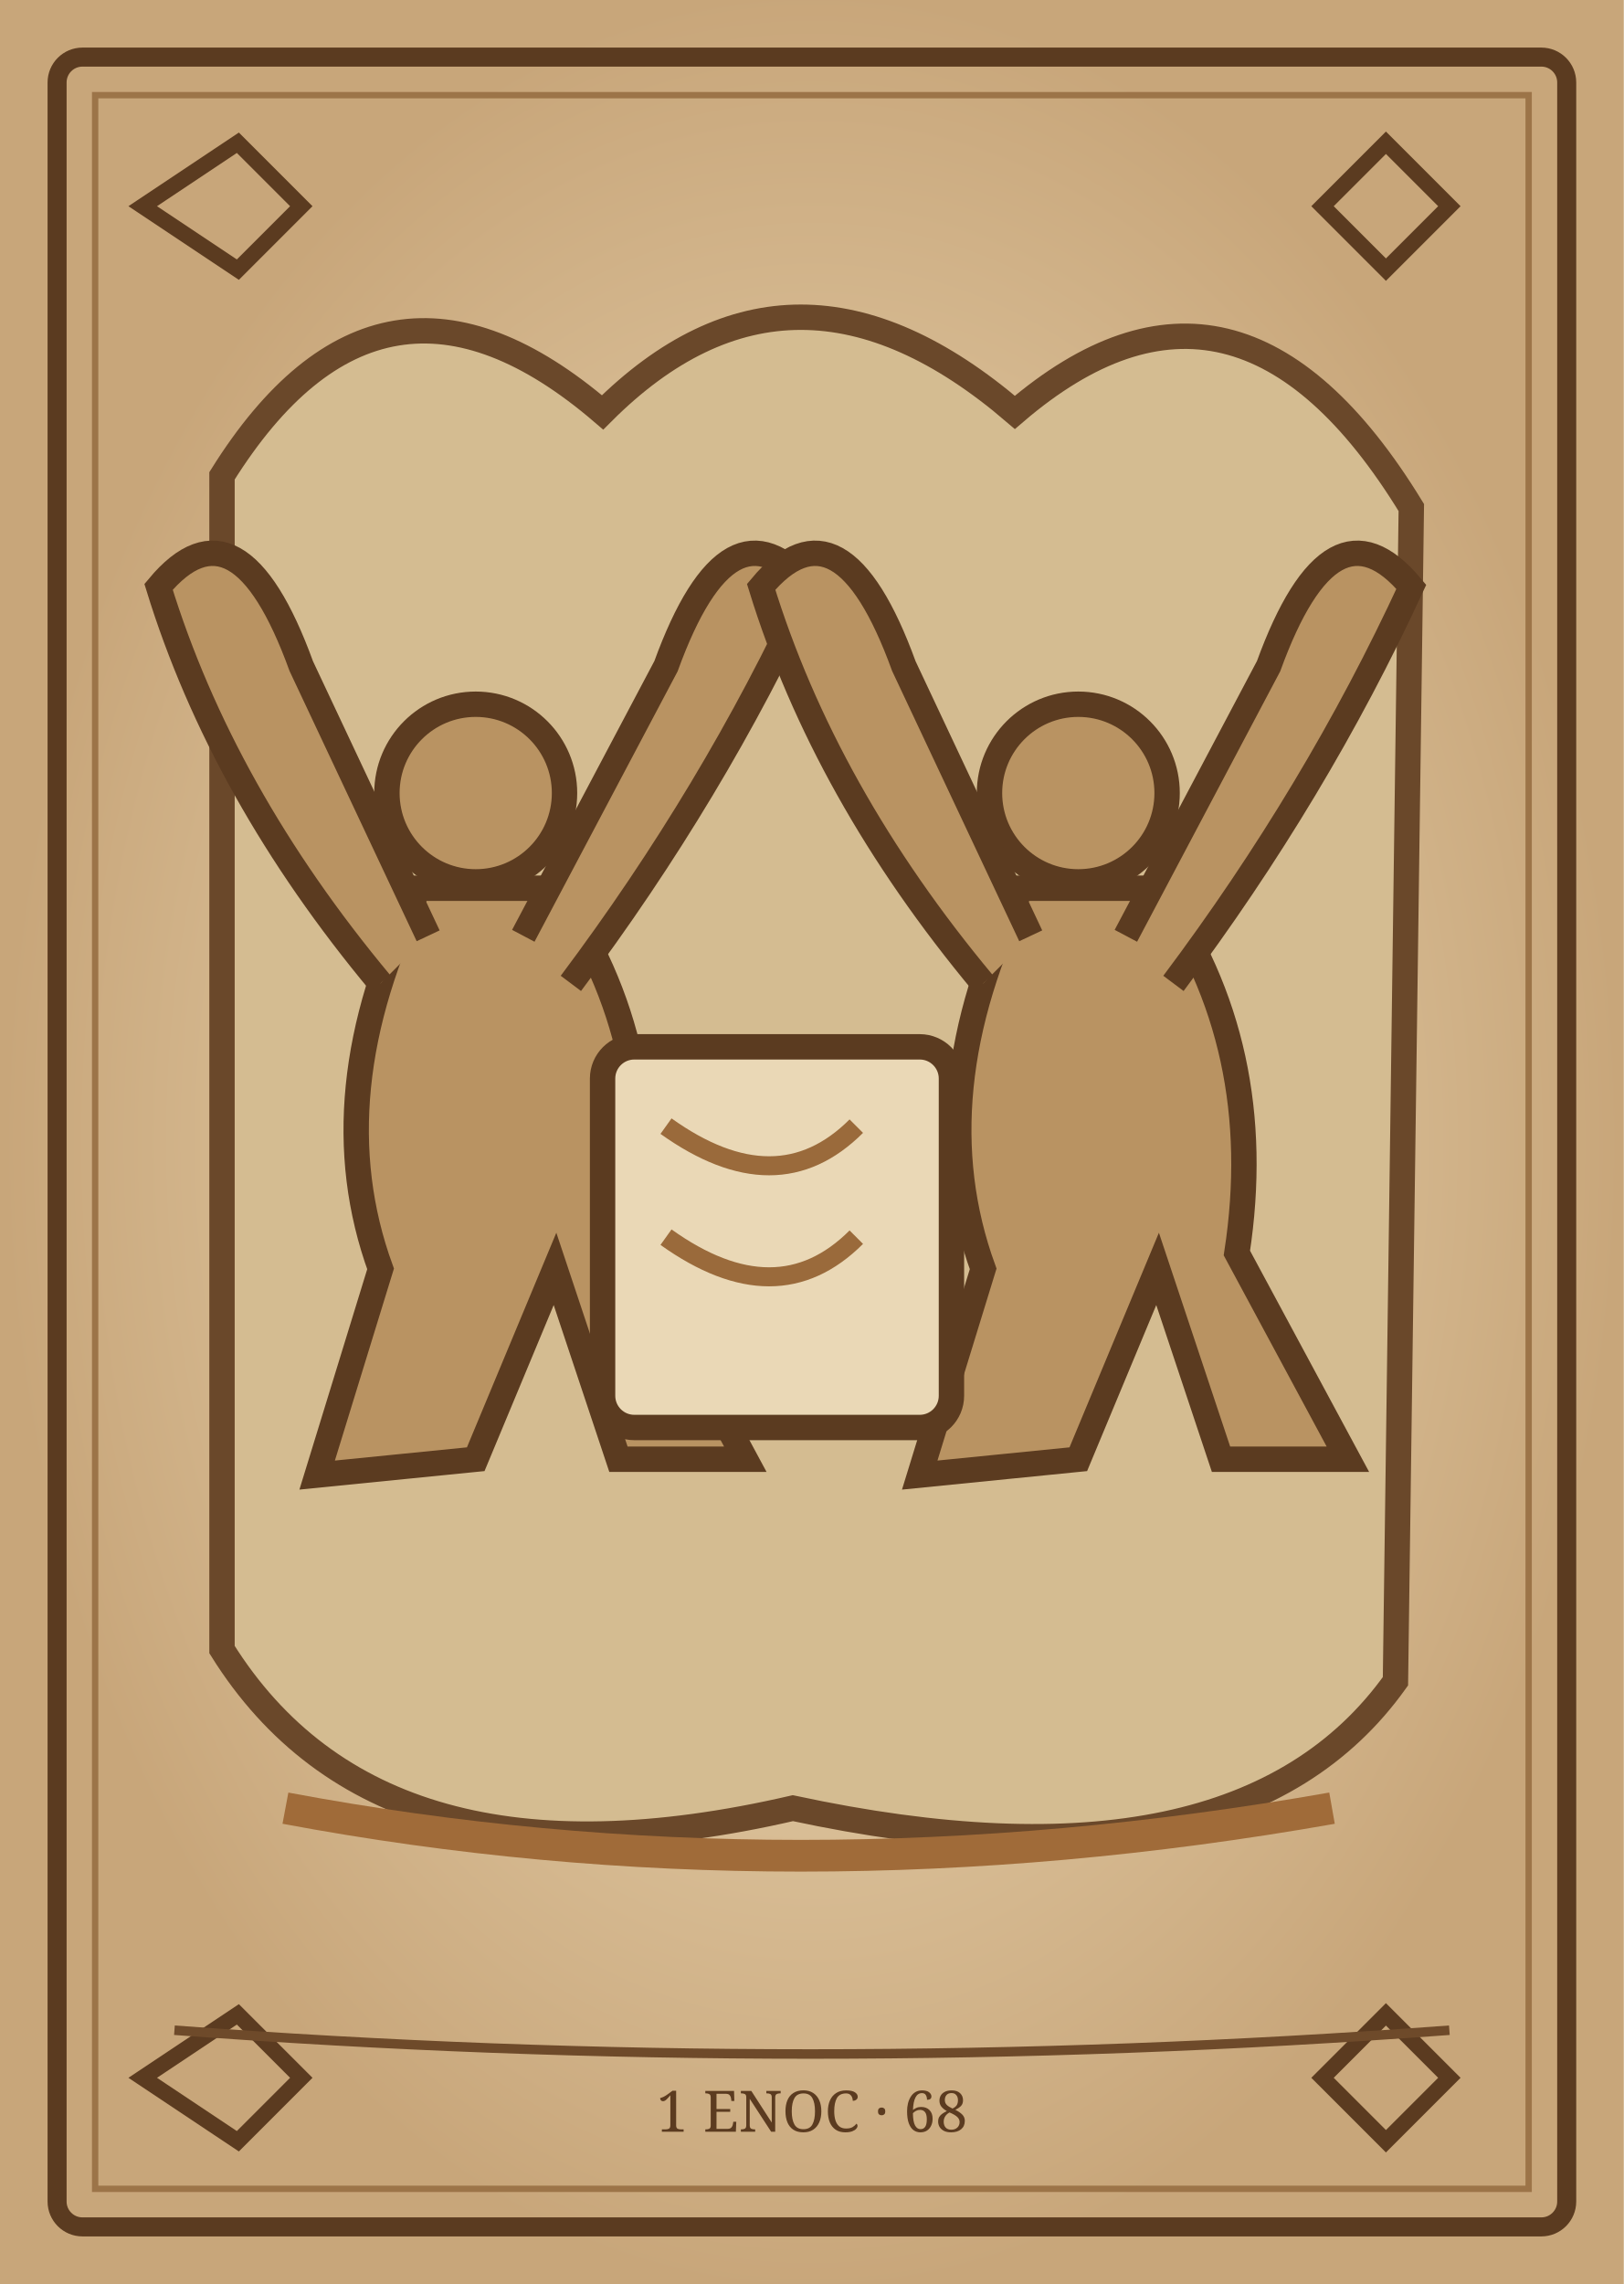
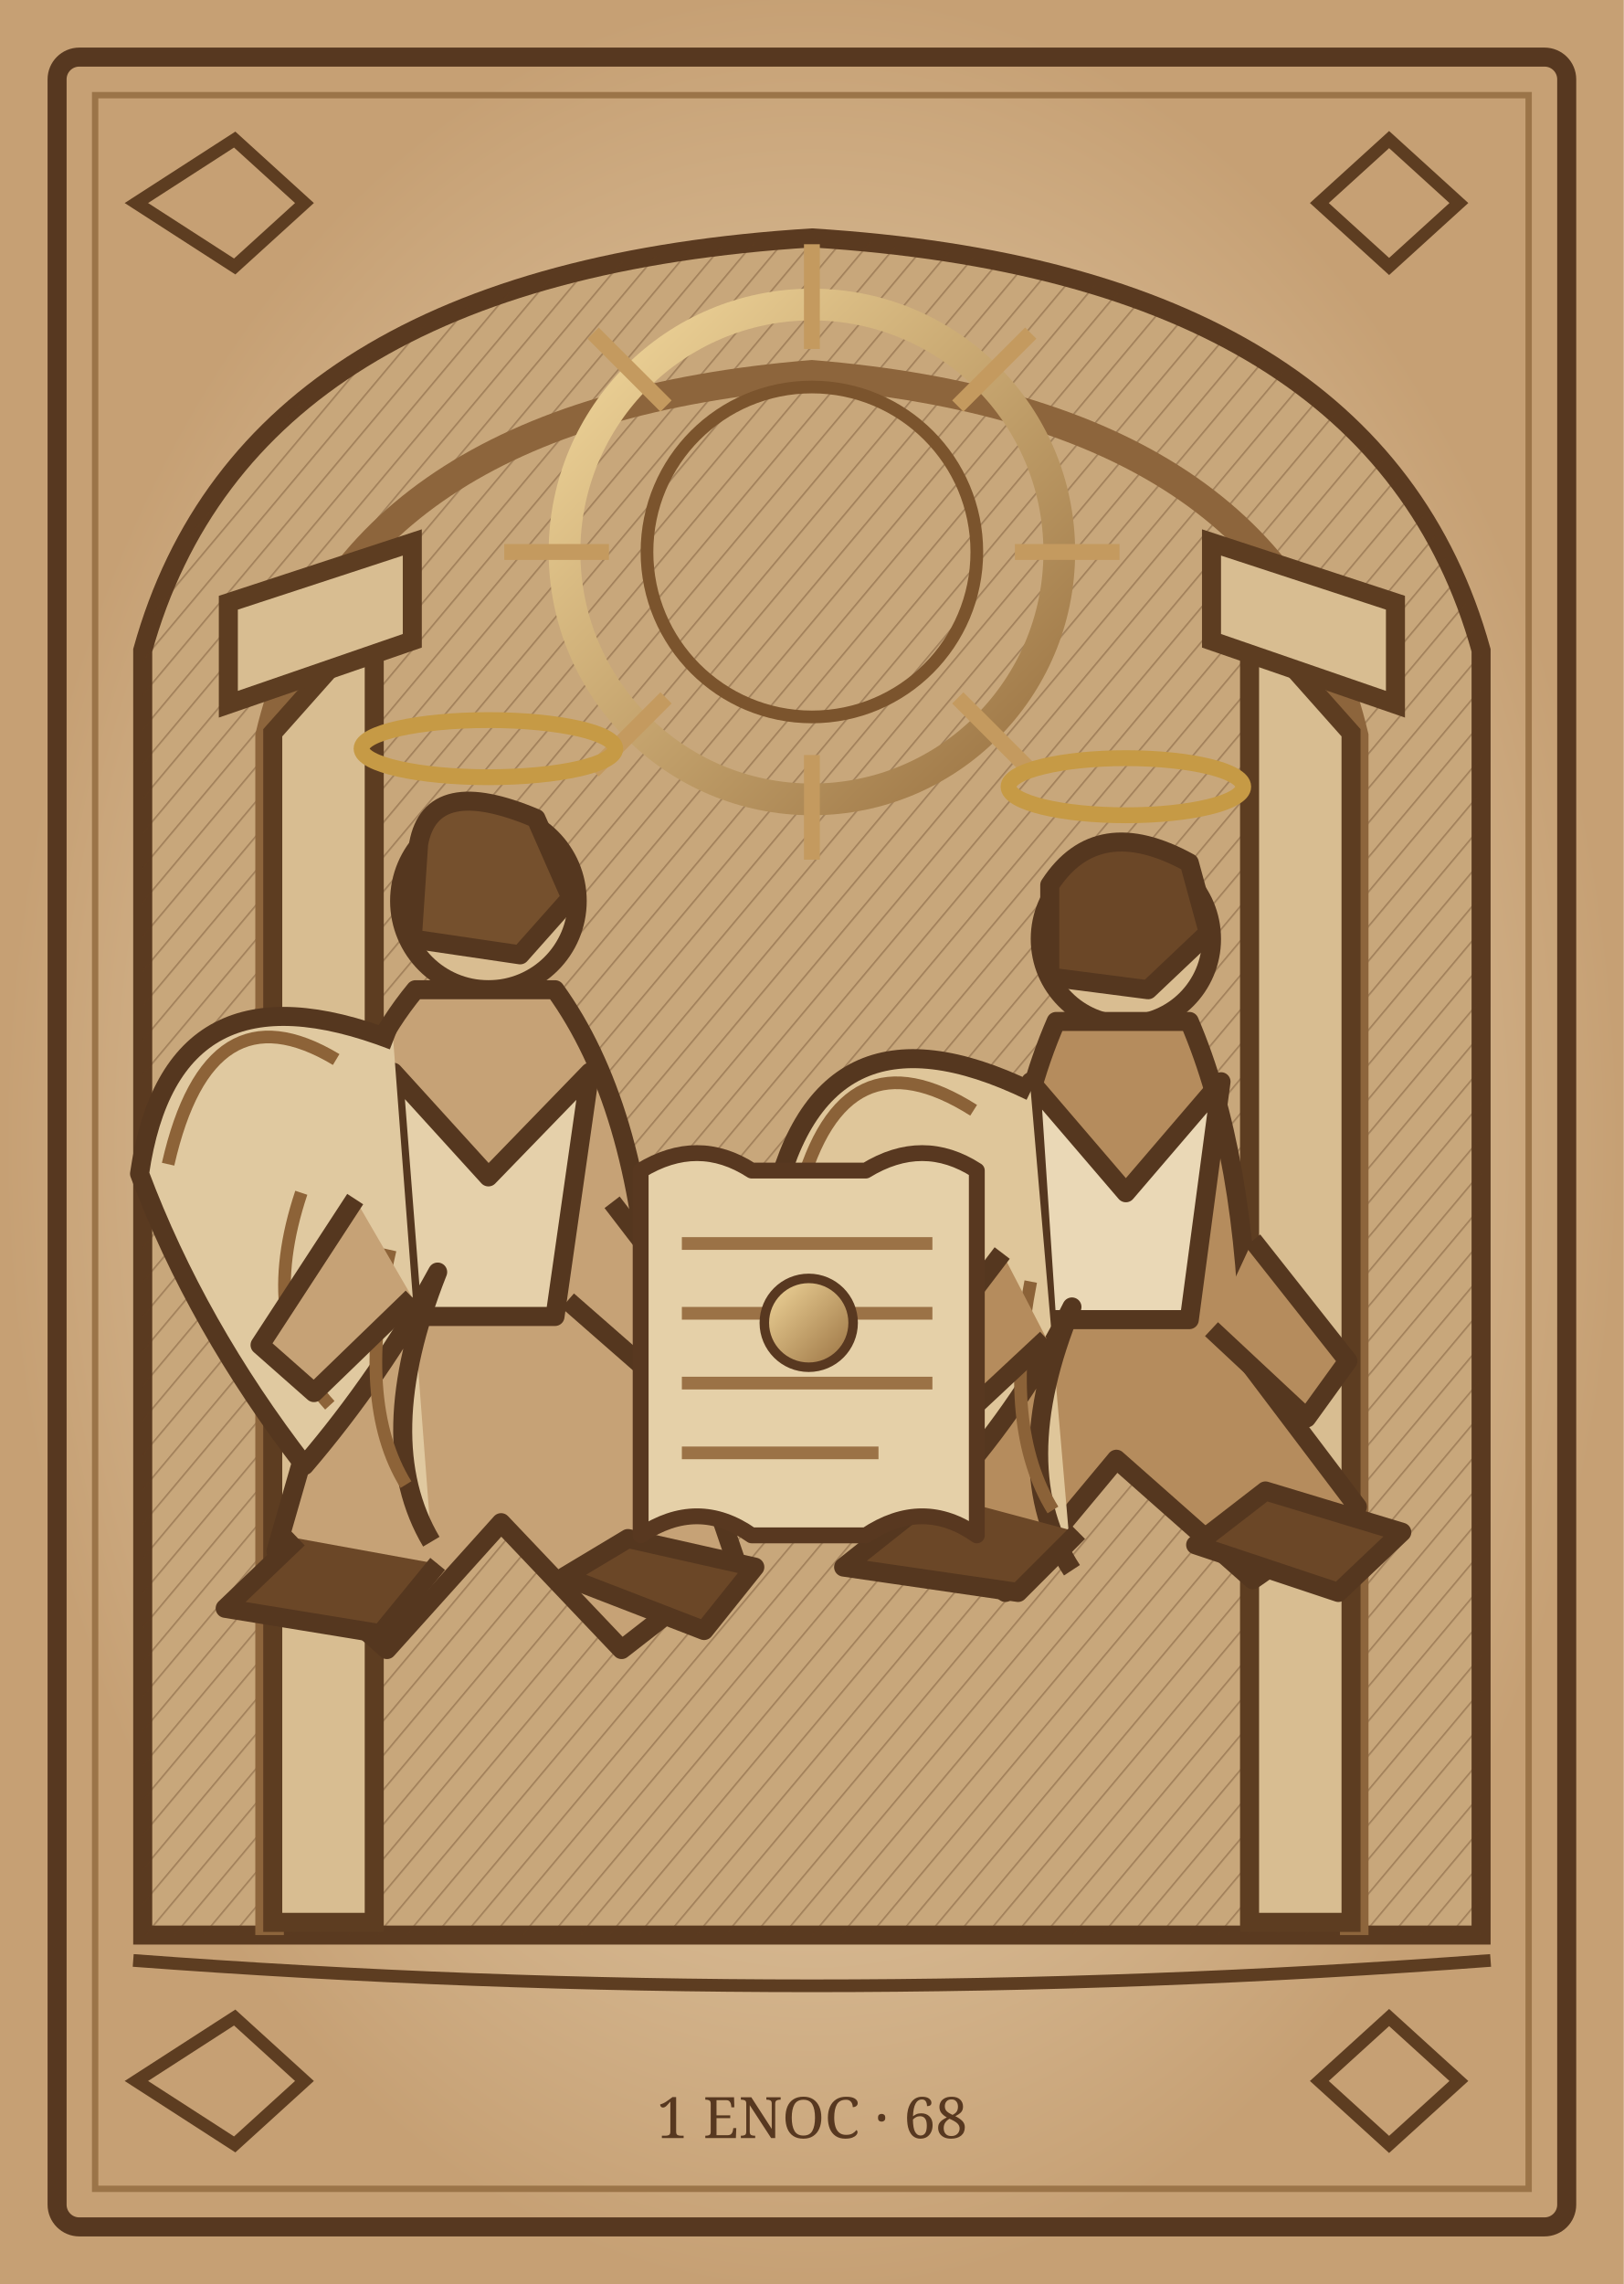
- <svg xmlns="http://www.w3.org/2000/svg" viewBox="0 0 512 720" role="img" aria-label="Ilustración original para 1 Enoc capítulo 68, grabado sepia en pergamino">
+ <svg xmlns="http://www.w3.org/2000/svg" viewBox="0 0 512 720" role="img" aria-label="Capítulo 68: Miguel y Rafael ante el juicio, grabado sepia en pergamino">
  <defs>
-     <radialGradient id="paper">
-       <stop offset="0" stop-color="#f0dfbd" />
-       <stop offset="1" stop-color="#c8a67a" />
+     <radialGradient id="p68">
+       <stop stop-color="#f4e5c7" />
+       <stop offset="1" stop-color="#c6a074" />
    </radialGradient>
+     <linearGradient id="light68" x1="0" y1="0" x2="1" y2="1">
+       <stop stop-color="#f3d99d" />
+       <stop offset="1" stop-color="#987040" />
+     </linearGradient>
+     <pattern id="h68" width="7" height="7" patternUnits="userSpaceOnUse" patternTransform="rotate(40)">
+       <path d="M0 0V7" stroke="#5b3a20" stroke-width="1" opacity=".35" />
+     </pattern>
  </defs>
-   <rect width="512" height="720" fill="url(#paper)" />
-   <rect x="18" y="18" width="476" height="684" rx="8" fill="none" stroke="#5b3b20" stroke-width="6" />
-   <rect x="30" y="30" width="452" height="660" fill="none" stroke="#9c7448" stroke-width="2" />
-   <g stroke="#5b3b20" stroke-width="5" fill="none">
-     <path d="M45 65 L75 45 95 65 75 85Z M417 65 L437 45 457 65 437 85Z M45 655 L75 635 95 655 75 675Z M417 655 L437 635 457 655 437 675Z" />
+   <rect width="512" height="720" fill="url(#p68)" />
+   <rect x="18" y="18" width="476" height="684" rx="7" fill="none" stroke="#573820" stroke-width="6" />
+   <rect x="30" y="30" width="452" height="660" fill="none" stroke="#9b7448" stroke-width="2" />
+   <g stroke="#5d3d21" stroke-width="4" fill="none">
+     <path d="M43 64L74 44L96 64L74 84Z M416 64L438 44L460 64L438 84Z M43 656L74 636L96 656L74 676Z M416 656L438 636L460 656L438 676Z" />
  </g>
-   <g>
-     <path d="M70 150 Q120 70 190 130 Q250 70 320 130 Q390 70 445 160 L440 530 Q390 600 250 570 Q120 600 70 520Z" fill="#d4bc91" stroke="#6a482a" stroke-width="8" />
-     <g transform="translate(150 250)" stroke="#5b3b20" stroke-width="8" fill="#b99362">
-       <circle cx="0" cy="0" r="28" />
-       <path d="M-18 30 Q-50 95 -30 150 L-50 215 0 210 25 150 45 210 85 210 50 145 Q60 80 25 30Z" />
-       <path d="M-30 60 Q-80 0 -100 -65 Q-75 -95 -55 -40 L-15 45 M30 60 Q75 0 105 -65 Q80 -95 60 -40 L15 45" />
+   <path d="M45 610L45 205Q78 86 256 75Q434 86 467 205L467 610Z" fill="#c8a77b" stroke="#5a3a20" stroke-width="6" />
+   <path d="M45 610L45 205Q78 86 256 75Q434 86 467 205L467 610Z" fill="url(#h68)" />
+   <path d="M85 610L85 232Q109 130 256 118Q403 130 427 232L427 610" fill="none" stroke="#8d653c" stroke-width="9" />
+   <g stroke="#5d3d21" stroke-width="6" fill="#d8bd91">
+     <path d="M86 231L118 195L118 606L86 606Z" />
+     <path d="M394 195L426 231L426 606L394 606Z" />
+     <path d="M72 190L130 171L130 202L72 222Z" />
+     <path d="M382 171L440 190L440 222L382 202Z" />
+   </g>
+   <circle cx="256" cy="174" r="78" fill="none" stroke="url(#light68)" stroke-width="10" />
+   <circle cx="256" cy="174" r="52" fill="none" stroke="#7b542d" stroke-width="4" />
+   <g stroke="#c49a5f" stroke-width="5">
+     <path d="M256 77V110M256 238V271M159 174H192M320 174H353M187 105L210 128M302 220L325 243M325 105L302 128M210 220L187 243" />
+   </g>
+   <g transform="translate(154 346)" stroke="#55371f" stroke-width="6" stroke-linejoin="round">
+     <circle cx="0" cy="-62" r="28" fill="#d9bd91" />
+     <path d="M-22 -80Q-18 -102 15 -88L26 -63L10 -45L-24 -50Z" fill="#75502d" />
+     <ellipse cx="0" cy="-110" rx="40" ry="9" fill="none" stroke="#c69a45" stroke-width="5" />
+     <path d="M-23 -34Q-56 6 -46 70L-67 143L-32 174L4 134L42 174L78 146L51 67Q47 2 21 -34Z" fill="#c6a276" />
+     <path d="M-30 -8L0 25L32 -8L21 69L-24 69Z" fill="#e5d0aa" />
+     <path d="M-30 -18Q-100 -45 -110 24Q-92 72 -58 116Q-34 88 -16 55Q-37 108 -18 140" fill="#e0c9a0" />
+     <g fill="none" stroke="#8d6338" stroke-width="4">
+       <path d="M-48 -12Q-88 -36 -101 21M-59 30Q-73 72 -50 97M-31 48Q-42 96 -26 122" />
    </g>
-     <g transform="translate(340 250)" stroke="#5b3b20" stroke-width="8" fill="#b99362">
-       <circle cx="0" cy="0" r="28" />
-       <path d="M-18 30 Q-50 95 -30 150 L-50 215 0 210 25 150 45 210 85 210 50 145 Q60 80 25 30Z" />
-       <path d="M-30 60 Q-80 0 -100 -65 Q-75 -95 -55 -40 L-15 45 M30 60 Q75 0 105 -65 Q80 -95 60 -40 L15 45" />
+     <path d="M-42 32L-72 78L-55 93L-24 63M39 33L72 76L57 92L25 64" fill="#c6a276" />
+     <path d="M-60 139L-83 161L-34 169L-16 147M44 139L24 151L68 168L84 148Z" fill="#6b4727" />
+   </g>
+   <g transform="translate(355 356)" stroke="#55371f" stroke-width="6" stroke-linejoin="round">
+     <circle cx="0" cy="-60" r="27" fill="#d9bd91" />
+     <path d="M-24 -77Q-9 -100 20 -84L26 -62L7 -44L-24 -48Z" fill="#6b4727" />
+     <ellipse cx="0" cy="-108" rx="37" ry="9" fill="none" stroke="#c69a45" stroke-width="5" />
+     <path d="M-22 -34Q-42 12 -35 74L-73 120L-38 146L-3 104L40 142L73 119L39 74Q38 8 20 -34Z" fill="#b58c5d" />
+     <path d="M-30 -15L0 20L30 -15L20 60L-25 60Z" fill="#ead8b6" />
+     <path d="M-30 -12Q-98 -45 -112 28Q-90 73 -55 112Q-32 86 -17 56Q-38 107 -17 139" fill="#dfc69a" />
+     <g fill="none" stroke="#8b6238" stroke-width="4">
+       <path d="M-48 -6Q-89 -32 -103 20M-56 32Q-72 70 -50 95M-30 48Q-39 94 -23 120" />
    </g>
-     <rect x="190" y="330" width="110" height="120" rx="10" fill="#ead8b6" stroke="#5b3b20" stroke-width="8" />
-     <path d="M210 355 Q245 380 270 355 M210 390 Q245 415 270 390" stroke="#9a6a3b" stroke-width="6" fill="none" />
-     <path d="M90 570 Q250 600 420 570" stroke="#a06b39" stroke-width="10" fill="none" />
+     <path d="M-39 39L-71 81L-55 94L-25 66M40 35L70 73L57 91L27 63" fill="#b58c5d" />
+     <path d="M-60 115L-89 138L-34 146L-15 127M44 114L22 131L67 146L87 127Z" fill="#6b4727" />
  </g>
-   <path d="M55 640 Q255 655 457 640" fill="none" stroke="#6e4a2a" stroke-width="3" />
-   <text x="256" y="672" font-family="serif" font-size="18" text-anchor="middle" fill="#5b3b20">1 ENOC · 68</text>
+   <g transform="translate(255 412)" stroke="#583820" stroke-width="5" stroke-linejoin="round">
+     <path d="M-53 -43Q-35 -54 -18 -43L18 -43Q36 -54 53 -43L53 72Q36 60 18 72L-18 72Q-35 60 -53 72Z" fill="#e5d0a8" />
+     <path d="M-40 -20L39 -20M-40 2L39 2M-40 24L39 24M-40 46L22 46" stroke="#9b7246" stroke-width="4" />
+     <circle cx="0" cy="5" r="14" fill="url(#light68)" stroke-width="3" />
+   </g>
+   <path d="M42 618Q256 634 470 618" fill="none" stroke="#5d3d21" stroke-width="4" />
+   <text x="256" y="674" text-anchor="middle" font-family="serif" font-size="18" fill="#573820">1 ENOC · 68</text>
</svg>
